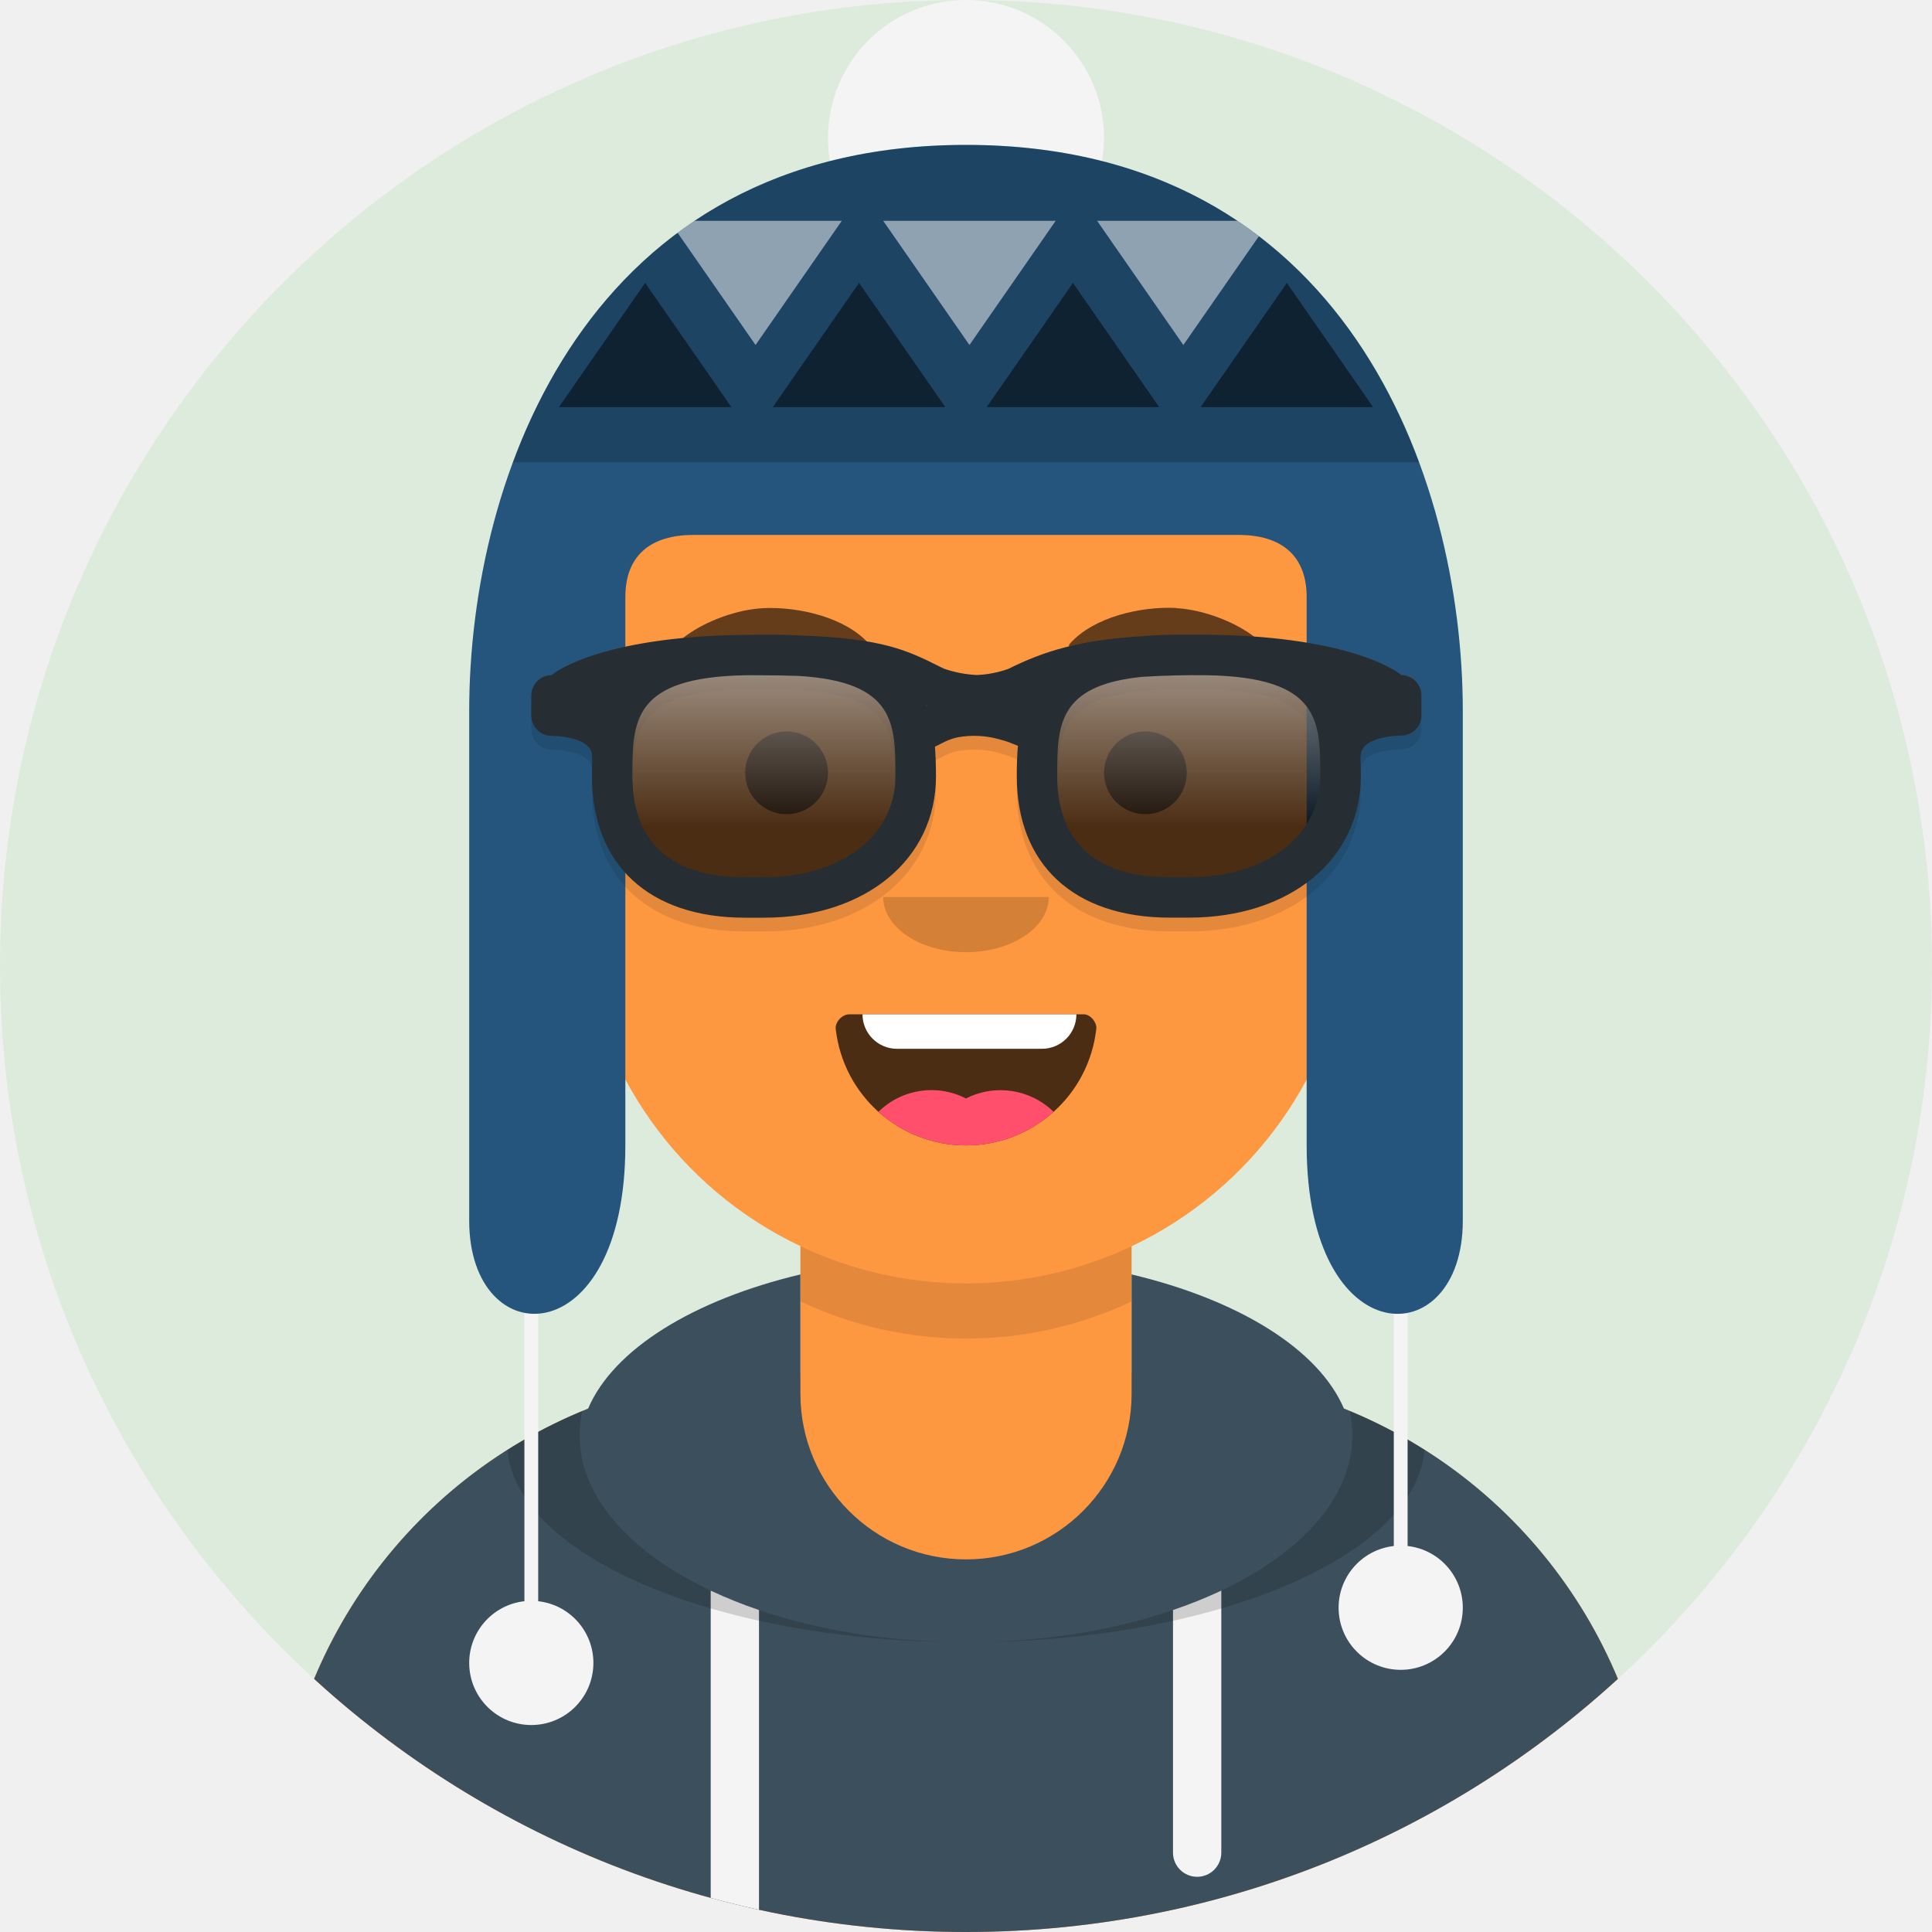
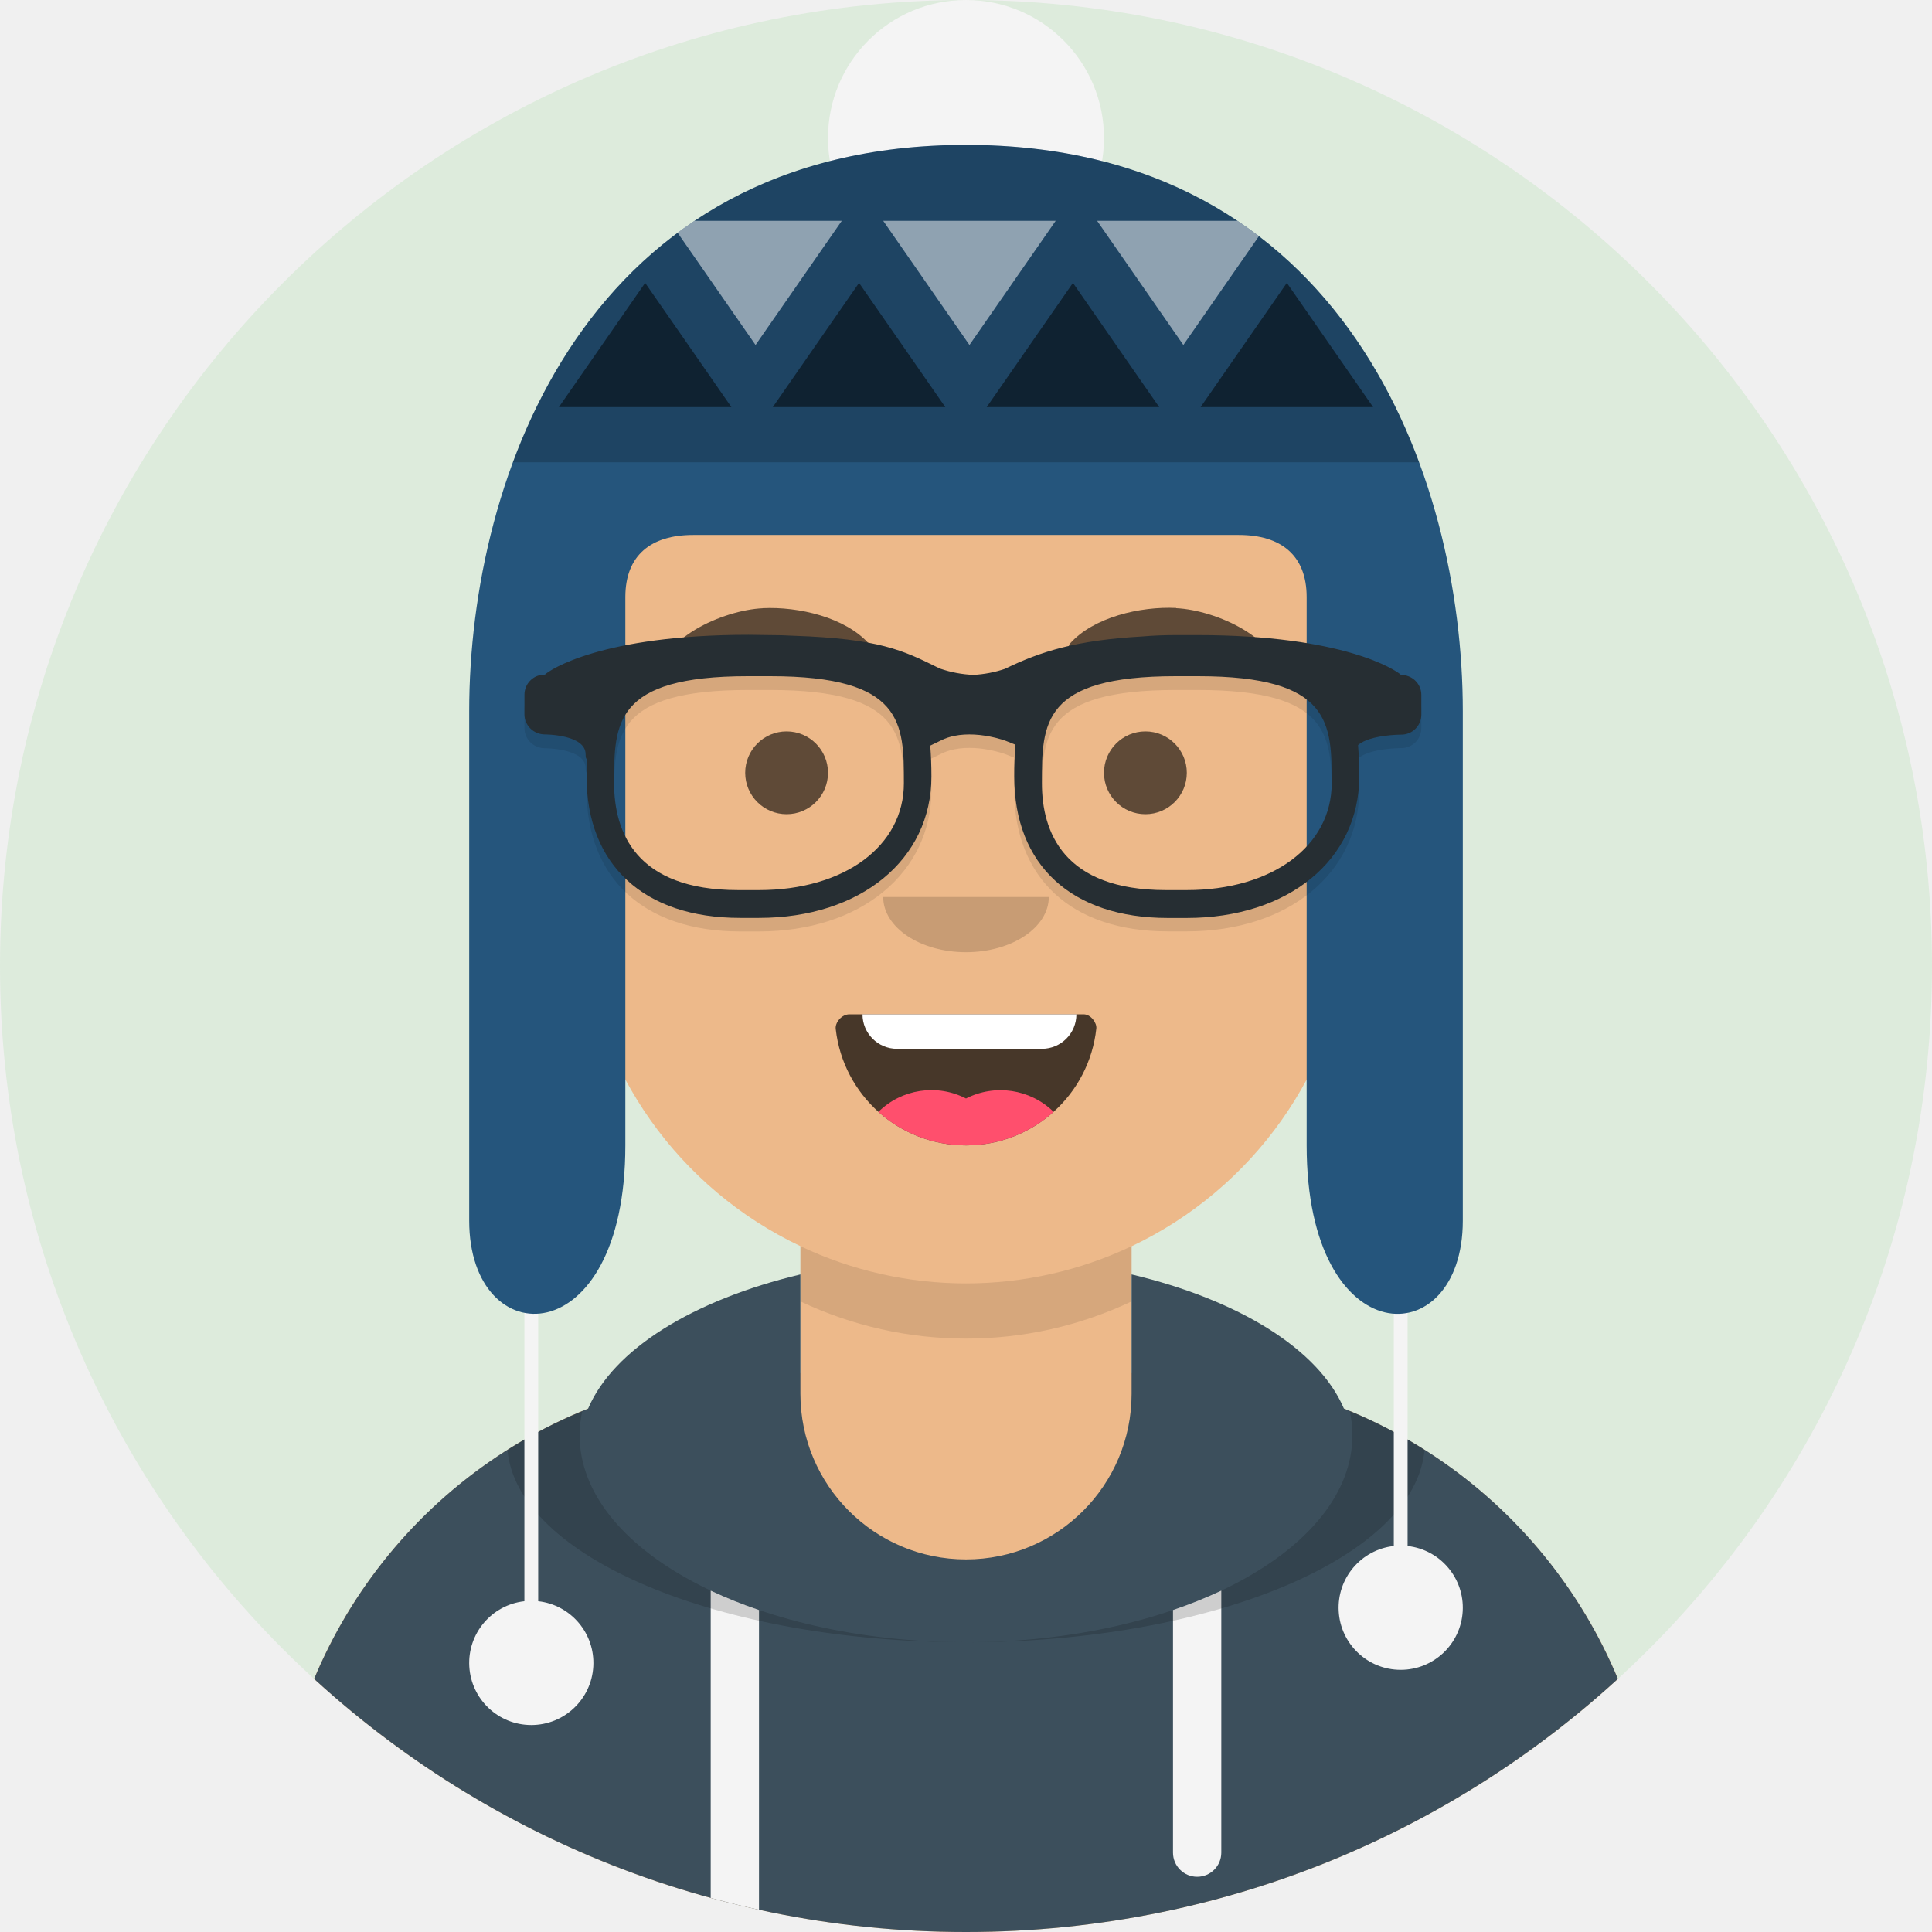
<svg xmlns="http://www.w3.org/2000/svg" viewBox="0 0 280 280" fill="none" shape-rendering="auto" aria-hidden="true">
  <defs>
    <g id="clothes-hoodie-e370bf56">
      <path d="M76 0C60.48 3.7 48.9 10.83 45.23 19.45A72 72 0 0 0 0 86.3v9h200v-9a72 72 0 0 0-45.23-66.86C151.1 10.83 139.52 3.69 124 0v17.3a24 24 0 1 1-48 0z" fill="#3c4f5c" />
      <path d="M70 48.64a67 67 0 0 1-7-2.81V95.3h7zm60 0a67 67 0 0 0 7-2.81V83.8a3.5 3.5 0 1 1-7 0z" fill="#F4F4F4" />
      <path d="M155.62 19.8a72 72 0 0 1 10.83 5.62c-1.34 15.5-30.58 27.89-66.45 27.89 30.93 0 56-13.44 56-30q0-1.79-.38-3.52m-111.24.01a17 17 0 0 0-.38 3.5c0 16.57 25.07 30 56 30-35.87 0-65.1-12.38-66.45-27.88a72 72 0 0 1 10.83-5.63" fill="black" fill-opacity=".16" />
    </g>
    <g id="mouth-smile-e370bf56">
      <path fill-rule="evenodd" clip-rule="evenodd" d="M27.12 9.13a19 19 0 0 0 37.77-.09c.08-.77-.77-2.04-1.85-2.04H29.1C28 7 27 8.18 27.12 9.13" fill="black" fill-opacity=".7" />
      <path d="M62 7H31a5 5 0 0 0 5 5h21a5 5 0 0 0 5-5" fill="white" />
      <path d="M58.7 21.14A11 11 0 0 0 46 19.2a10.95 10.95 0 0 0-12.7 1.94A19 19 0 0 0 46 26c4.88 0 9.33-1.84 12.7-4.86" fill="#FF4F6D" />
    </g>
    <g id="nose-default-e370bf56">
      <path fill-rule="evenodd" clip-rule="evenodd" d="M0 0c0 4.42 5.37 8 12 8s12-3.58 12-8" fill="black" fill-opacity=".16" />
    </g>
    <g id="eyes-default-e370bf56">
      <path d="M22 14a6 6 0 1 1-12 0 6 6 0 0 1 12 0m52 0a6 6 0 1 1-12 0 6 6 0 0 1 12 0" fill="black" fill-opacity=".6" />
    </g>
    <g id="eyebrows-defaultNatural-e370bf56">
      <path fill-rule="evenodd" clip-rule="evenodd" d="M18.68 6.15c-5.8.27-15.2 4.49-14.95 10.34 0 .15.3.24.43.1 2.75-2.97 22.31-5.96 29.2-4.37.63.14 1.11-.48.71-.93-3.42-3.82-10.17-5.4-15.39-5.15m59.91 0c5.8.27 15.2 4.49 14.95 10.34 0 .15-.29.24-.42.1-2.76-2.97-22.32-5.96-29.2-4.37-.64.14-1.12-.48-.72-.93 3.42-3.84 10.2-5.42 15.4-5.17" fill="black" fill-opacity=".6" />
    </g>
    <g id="top-winterHat02-e370bf56">
      <path d="M196 168h-2v56.06a9 9 0 1 0 2 0zm-126 8h-2v56.06a9 9 0 1 0 2 0z" fill="#F4F4F4" />
      <circle cx="132" cy="20" r="20" fill="#F4F4F4" />
      <path d="M92.45 77.53h79.1c6.08 0 9.82 2.93 9.82 9V166c0 30.46 22.63 30.41 22.63 10.92v-73.86C204 68.8 186.77 21 132 21s-72 47.8-72 82.05v73.86c0 19.5 22.63 19.54 22.63-10.92V86.53c0-6.07 3.73-9 9.82-9" fill="#25557c" />
      <path d="M197.67 67H66.33c9.1-24.5 28.93-46 65.67-46s56.58 21.5 65.67 46" fill="black" fill-opacity=".2" />
      <path d="M90.2 33.73 101.5 50 114 32H92.66q-1.25.84-2.46 1.73M171.34 32H151l12.5 18 10.95-15.77q-1.5-1.15-3.11-2.23M132.5 50 120 32h25z" fill="white" fill-opacity=".5" />
      <path d="M98 59 85.5 41 73 59zm31 0-12.5-18L104 59zm18.5-18L160 59h-25zM191 59l-12.5-18L166 59z" fill="black" fill-opacity=".5" />
    </g>
-     <linearGradient id="accessoriesWayfarers-a" x1="74.52" y1="48.93" x2="74.52" y2="84.07" gradientUnits="userSpaceOnUse">
-       <stop stop-color="white" stop-opacity=".5" />
-       <stop offset=".71" stop-opacity=".5" />
-     </linearGradient>
-     <linearGradient id="accessoriesWayfarers-b" x1="74.52" y1="48.93" x2="74.52" y2="84.07" gradientUnits="userSpaceOnUse">
-       <stop stop-color="white" stop-opacity=".5" />
-       <stop offset=".71" stop-opacity=".5" />
-     </linearGradient>
-     <g id="accessories-wayfarers-e370bf56">
-       <path fill-rule="evenodd" clip-rule="evenodd" d="M33.48 48c-21.12 0-28.63 5.17-29.32 5.86a2.93 2.93 0 0 0-2.93 2.93v2.92a2.93 2.93 0 0 0 2.93 2.93s5.87 0 5.87 2.93q0 .3.03.45-.04 1.23-.04 2.48c0 12.84 8.3 20.5 22.18 20.5h2.75c14.68 0 24.93-8.43 24.93-20.5q0-2.17-.15-4.28l1.45-.73q.86-.42 1.88-.64a13.4 13.4 0 0 1 5.94.28q1.1.3 1.5.46l1.25.5a51 51 0 0 0-.16 4.4c0 12.81 8.29 20.5 22.18 20.5h2.75c14.68 0 24.93-8.46 24.93-20.5q0-1.28-.05-2.5.03-.18.04-.46c0-2.93 5.86-2.93 5.86-2.93 1.62 0 2.93-1.3 2.93-2.93v-2.9a2.93 2.93 0 0 0-2.93-2.93c-.69-.69-8.19-5.86-29.32-5.86h-2.93q-2.74 0-5.08.21c-9.38.56-14.46 2.2-19.63 4.76-.54.2-2.38.8-4.53.88a17 17 0 0 1-4.77-.92l-.42-.2c-4.9-2.46-8.35-4.19-20.55-4.62q-1.73-.1-3.66-.1zm-1.11 5.86h1.11q3.66 0 6.48.1C54 54.8 54 60.91 54 68.5c0 8.62-7.84 14.64-19.06 14.64H32.2c-13.49 0-16.32-7.96-16.32-14.64 0-8 0-14.37 16.5-14.64m26.1 4.36.1.03-.08.03zm14.51 0-.07.03.05.02zm16.7-4.12a125 125 0 0 1 9.41-.24c16.48.27 16.48 6.63 16.48 14.64 0 8.62-7.84 14.64-19.06 14.64h-2.75c-13.49 0-16.32-7.96-16.32-14.64 0-7.25 0-13.15 12.24-14.4" fill="black" fill-opacity=".1" />
-       <path d="M34.95 84.07c13.75 0 22-7.87 22-17.57s-1.3-17.57-20.55-17.57h-2.93c-19.24 0-20.53 7.86-20.53 17.57 0 9.7 5.5 17.57 19.25 17.57z" fill="black" fill-opacity=".7" />
-       <path d="M34.95 84.07c13.75 0 22-7.87 22-17.57s-1.3-17.57-20.55-17.57h-2.93c-19.24 0-20.53 7.86-20.53 17.57 0 9.7 5.5 17.57 19.25 17.57z" fill="url(#accessoriesWayfarers-a)" style="mix-blend-mode:screen" />
-       <path d="M96.52 84.07c13.75 0 22-7.87 22-17.57s-1.3-17.57-20.54-17.57h-2.93c-19.25 0-20.53 7.86-20.53 17.57 0 9.7 5.5 17.57 19.25 17.57z" fill="black" fill-opacity=".7" />
-       <path d="M96.52 84.07c13.75 0 22-7.87 22-17.57s-1.3-17.57-20.54-17.57h-2.93c-19.25 0-20.53 7.86-20.53 17.57 0 9.7 5.5 17.57 19.25 17.57z" fill="url(#accessoriesWayfarers-b)" style="mix-blend-mode:screen" />
-       <path fill-rule="evenodd" clip-rule="evenodd" d="M33.48 46c-21.12 0-28.63 5.17-29.32 5.86a2.93 2.93 0 0 0-2.93 2.93v2.92a2.93 2.93 0 0 0 2.93 2.93s5.87 0 5.87 2.93q0 .3.03.45-.04 1.23-.04 2.48c0 12.84 8.3 20.5 22.18 20.5h2.75c14.68 0 24.93-8.43 24.93-20.5q0-2.17-.15-4.28l1.45-.73q.86-.42 1.88-.64a13.4 13.4 0 0 1 5.94.28q1.1.29 1.5.46l1.25.5a51 51 0 0 0-.16 4.4c0 12.81 8.29 20.5 22.18 20.5h2.75c14.68 0 24.93-8.46 24.93-20.5q0-1.28-.05-2.5.03-.17.04-.46c0-2.93 5.86-2.93 5.86-2.93 1.62 0 2.93-1.3 2.93-2.93v-2.9a2.93 2.93 0 0 0-2.93-2.93c-.69-.69-8.19-5.86-29.32-5.86h-2.93q-2.74 0-5.08.21c-9.38.56-14.46 2.2-19.63 4.76-.54.2-2.38.8-4.53.88a17 17 0 0 1-4.77-.92l-.42-.2c-4.9-2.46-8.35-4.19-20.55-4.62q-1.73-.1-3.66-.1zm-1.11 5.86h1.11q3.66 0 6.48.1C54 52.8 54 58.91 54 66.5c0 8.62-7.84 14.64-19.06 14.64H32.2c-13.49 0-16.32-7.96-16.32-14.64 0-8 0-14.37 16.5-14.64m26.1 4.36.1.03-.08.03zm14.51 0-.07.03.05.02zm16.7-4.12a125 125 0 0 1 9.41-.24c16.48.27 16.48 6.63 16.48 14.64 0 8.62-7.84 14.64-19.06 14.64h-2.75c-13.49 0-16.32-7.96-16.32-14.64 0-7.25 0-13.15 12.24-14.4" fill="#262e33" />
+     <g id="accessories-prescription02-e370bf56">
+       <path fill-rule="evenodd" clip-rule="evenodd" d="M32.73 48C11.44 48 3.88 53.1 3.2 53.77a2.9 2.9 0 0 0-2.96 2.89v2.88c0 1.6 1.33 2.9 2.96 2.9 0 0 5.9 0 5.9 2.87q0 .65.19.68a63 63 0 0 0-.05 2.5c0 12.82 8.32 20.5 22.25 20.5h2.73c14.72 0 25-8.45 25-20.5q0-2.28-.17-4.48l1.59-.77q.86-.43 1.89-.64c1.85-.38 3.95-.22 5.99.28.73.18 1.26.35 1.5.45l1.38.55q-.2 2.26-.18 4.6c0 12.84 8.32 20.5 22.25 20.5h2.75c14.72 0 25-8.43 25-20.5q0-2.32-.17-4.56c1.73-1.5 6.22-1.5 6.22-1.5a2.9 2.9 0 0 0 2.95-2.9v-2.88c0-1.6-1.32-2.89-2.95-2.89-.7-.67-8.26-5.77-29.55-5.77h-2.97q-2.68 0-4.97.2c-9.54.53-14.68 2.14-19.92 4.7a17 17 0 0 1-4.56.86 17 17 0 0 1-4.8-.9l-.43-.2v-.02c-4.94-2.42-8.43-4.13-20.78-4.55a61 61 0 0 0-3.6-.1zm-19.5 21.5c0-8.66 0-15.5 19.39-15.5h3.23c19.38 0 19.38 6.84 19.38 15.5 0 9.13-8.63 15.5-21 15.5H31.2c-14.85 0-17.97-8.43-17.97-15.5m62 0c0-8.66 0-15.5 19.39-15.5h3.23c19.38 0 19.38 6.84 19.38 15.5 0 9.13-8.63 15.5-21 15.5H93.2c-14.85 0-17.97-8.43-17.97-15.5" fill="black" fill-opacity=".1" />
+       <path fill-rule="evenodd" clip-rule="evenodd" d="M32.73 46C11.44 46 3.88 51.1 3.2 51.77a2.9 2.9 0 0 0-2.96 2.89v2.88c0 1.6 1.33 2.9 2.96 2.9 0 0 5.9 0 5.9 2.87q0 .67.19.71a63 63 0 0 0-.05 2.51c0 12.83 8.32 20.5 22.25 20.5h2.73c14.72 0 25-8.44 25-20.5q0-2.27-.17-4.47l1.59-.77q.86-.43 1.89-.64c1.85-.38 3.95-.22 5.99.28.73.18 1.26.35 1.5.45l1.38.55q-.2 2.26-.18 4.6c0 12.85 8.32 20.51 22.25 20.51h2.75c14.72 0 25-8.43 25-20.5q0-2.32-.17-4.56c1.73-1.51 6.22-1.51 6.22-1.51a2.9 2.9 0 0 0 2.95-2.89V54.7c0-1.6-1.32-2.89-2.95-2.89-.7-.67-8.26-5.77-29.55-5.77h-2.97q-2.68 0-4.97.2c-9.54.54-14.68 2.15-19.92 4.7a17 17 0 0 1-4.56.87 17 17 0 0 1-4.8-.9l-.43-.2c-4.94-2.44-8.43-4.15-20.78-4.57a61 61 0 0 0-3.6-.1zm-19.5 21.5c0-8.66 0-15.5 19.39-15.5h3.23c19.38 0 19.38 6.84 19.38 15.5 0 9.13-8.63 15.5-21 15.5H31.2c-14.85 0-17.97-8.43-17.97-15.5m62 0c0-8.66 0-15.5 19.39-15.5h3.23c19.38 0 19.38 6.84 19.38 15.5 0 9.13-8.63 15.5-21 15.5H93.2c-14.85 0-17.97-8.43-17.97-15.5" fill="#262e33" />
    </g>
    <clipPath id="clip-e370bf56">
      <rect width="280" height="280" rx="140" ry="140" />
    </clipPath>
  </defs>
  <g clip-path="url(#clip-e370bf56)">
    <rect width="280" height="280" fill="#ddebdc" />
-     <path d="M140 36a56 56 0 0 0-56 56v6.17A12 12 0 0 0 74 110v14a12 12 0 0 0 10.3 11.88A56 56 0 0 0 116 180.6V199h-4a72 72 0 0 0-72 72v9h200v-9a72 72 0 0 0-72-72h-4v-18.38a56 56 0 0 0 31.7-44.73A12 12 0 0 0 206 124v-14a12 12 0 0 0-10-11.83V92a56 56 0 0 0-56-56" fill="#fd9841" />
+     <path d="M140 36a56 56 0 0 0-56 56v6.17A12 12 0 0 0 74 110v14a12 12 0 0 0 10.3 11.88A56 56 0 0 0 116 180.6V199h-4a72 72 0 0 0-72 72v9h200v-9a72 72 0 0 0-72-72h-4v-18.38a56 56 0 0 0 31.7-44.73A12 12 0 0 0 206 124v-14a12 12 0 0 0-10-11.83V92a56 56 0 0 0-56-56" fill="#edb98a" />
    <path d="M116 180.61v8a56 56 0 0 0 24 5.39 56 56 0 0 0 24-5.39v-8a56 56 0 0 1-24 5.39 56 56 0 0 1-24-5.39" fill="black" fill-opacity=".1" />
    <use transform="translate(40 184.7)" href="#clothes-hoodie-e370bf56" />
    <use transform="translate(94 140)" href="#mouth-smile-e370bf56" />
    <use transform="translate(128 130)" href="#nose-default-e370bf56" />
    <use transform="translate(98 98)" href="#eyes-default-e370bf56" />
    <use transform="translate(91.86 82)" href="#eyebrows-defaultNatural-e370bf56" />
    <use transform="translate(8)" href="#top-winterHat02-e370bf56" />
-     <use transform="translate(75.77 46)" href="#accessories-wayfarers-e370bf56" />
+     <use transform="translate(75.77 46)" href="#accessories-prescription02-e370bf56" />
  </g>
</svg>
